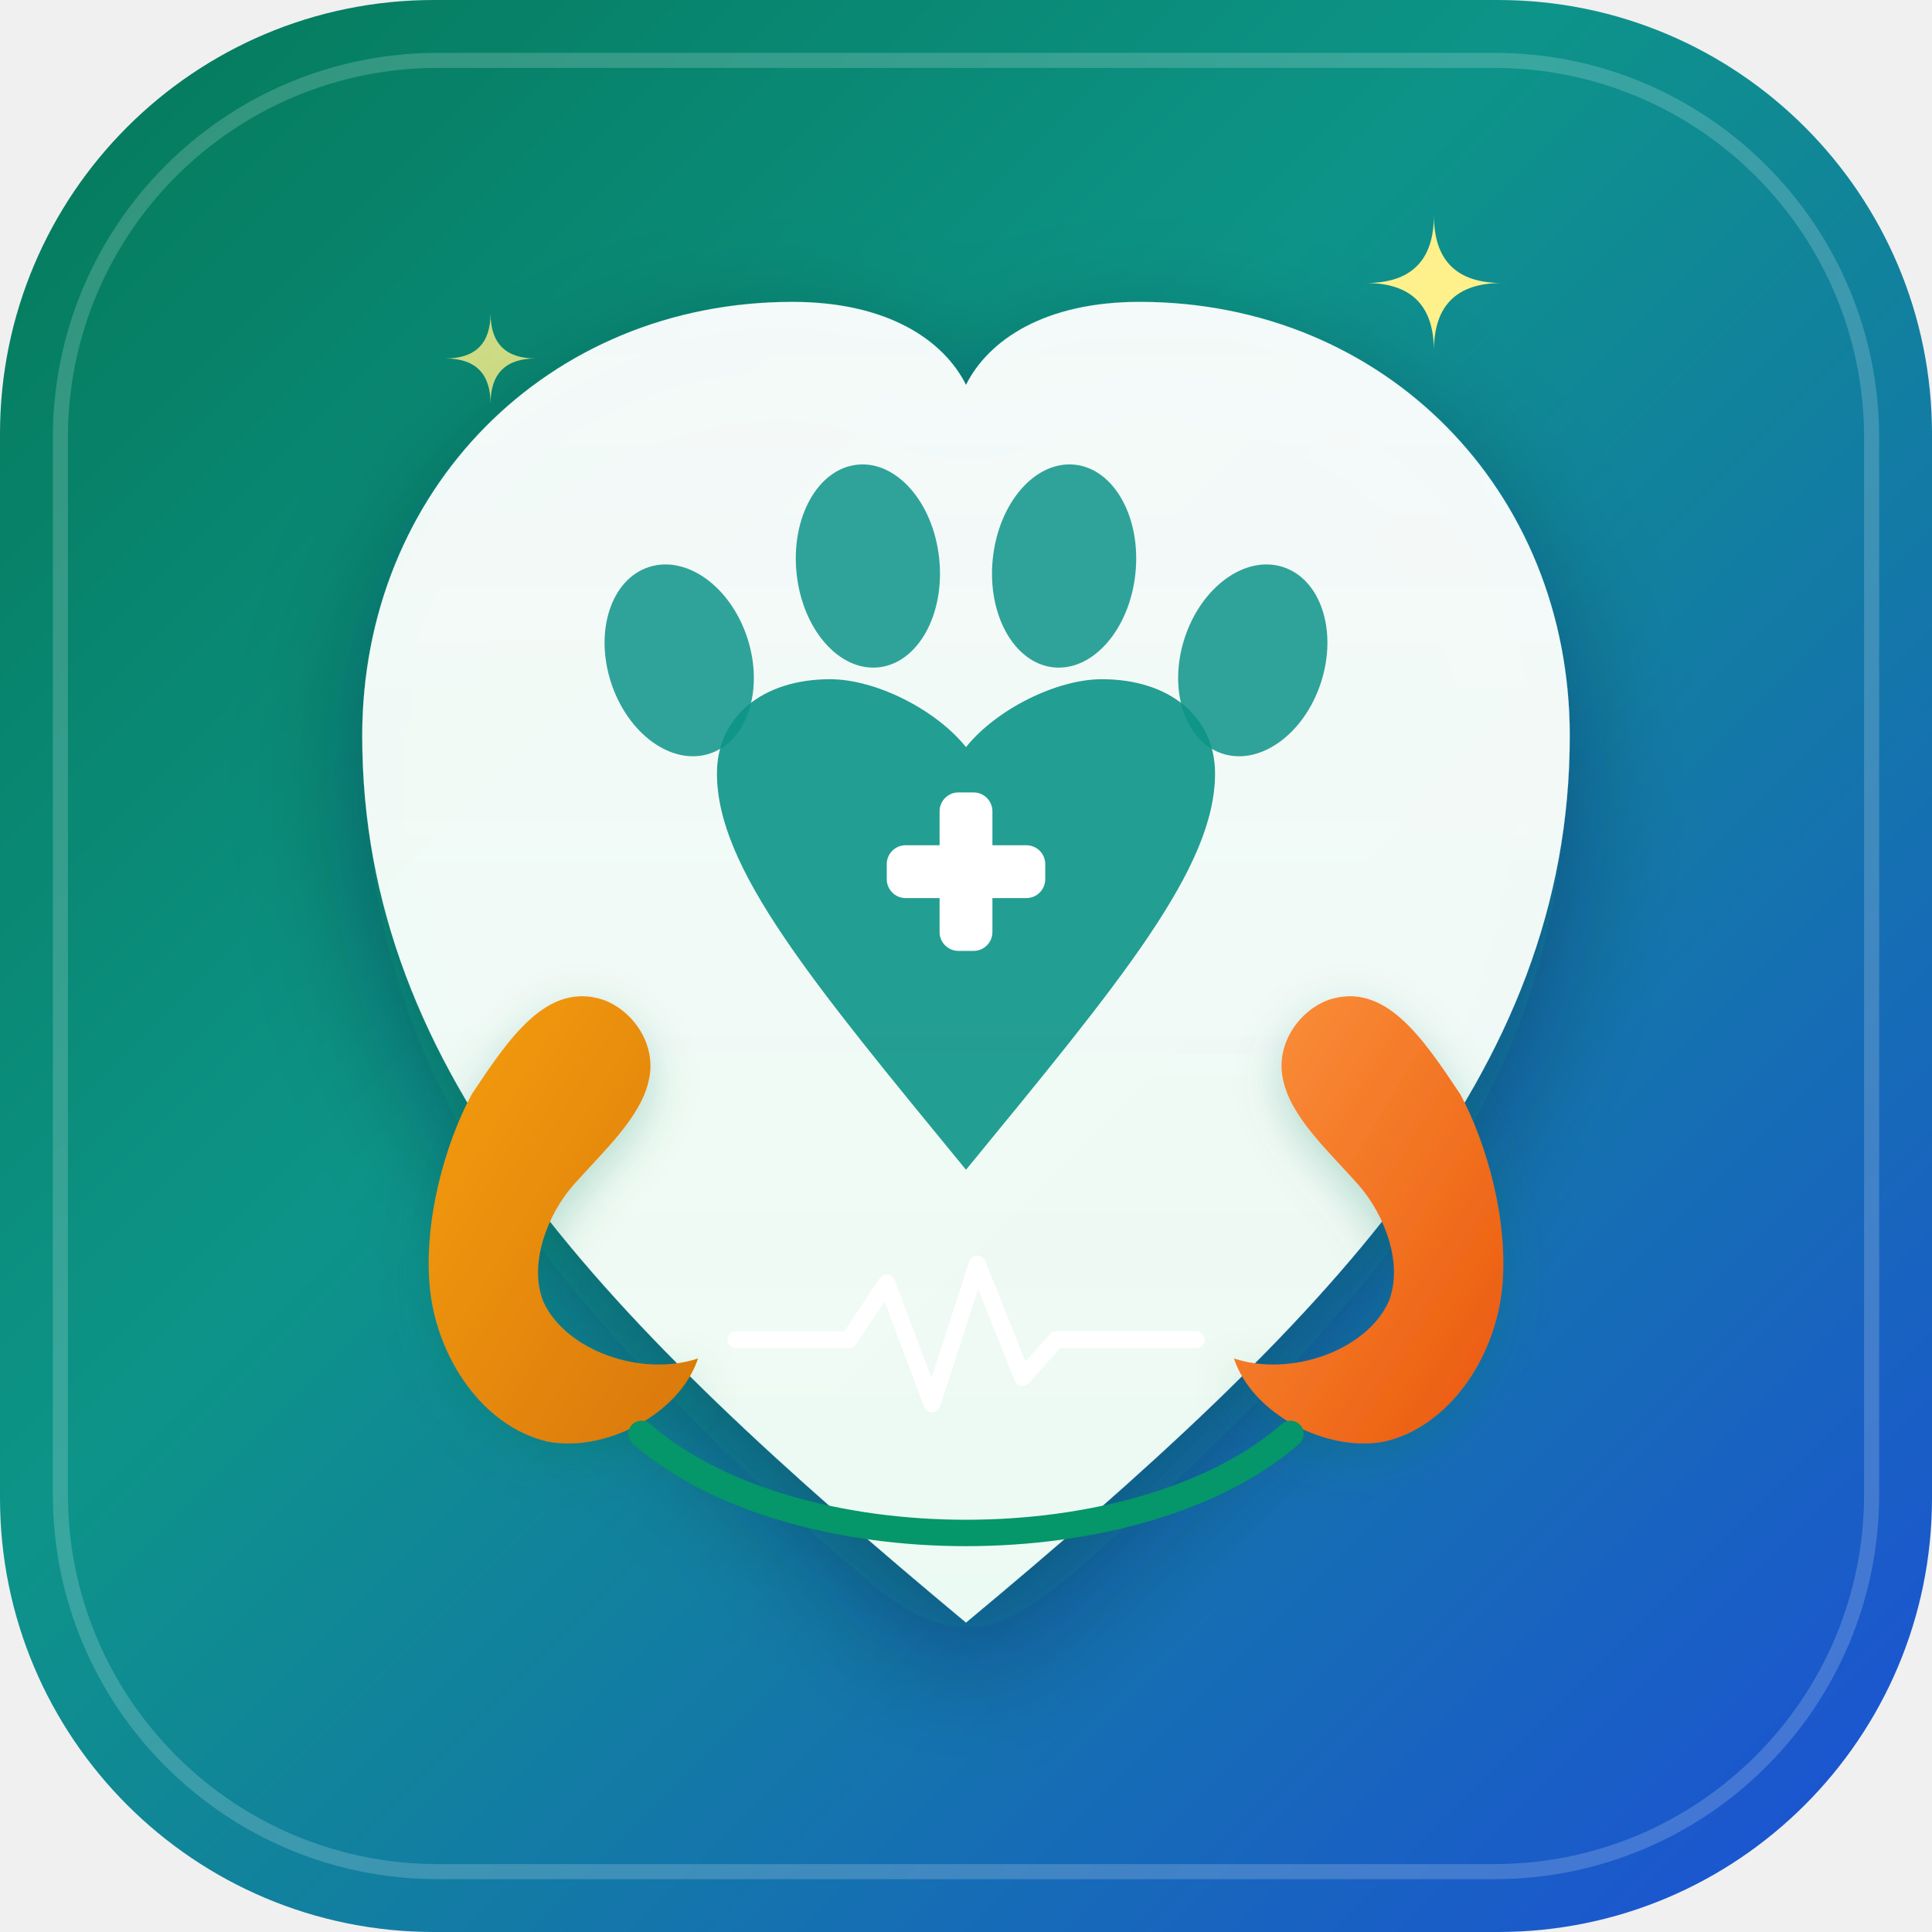
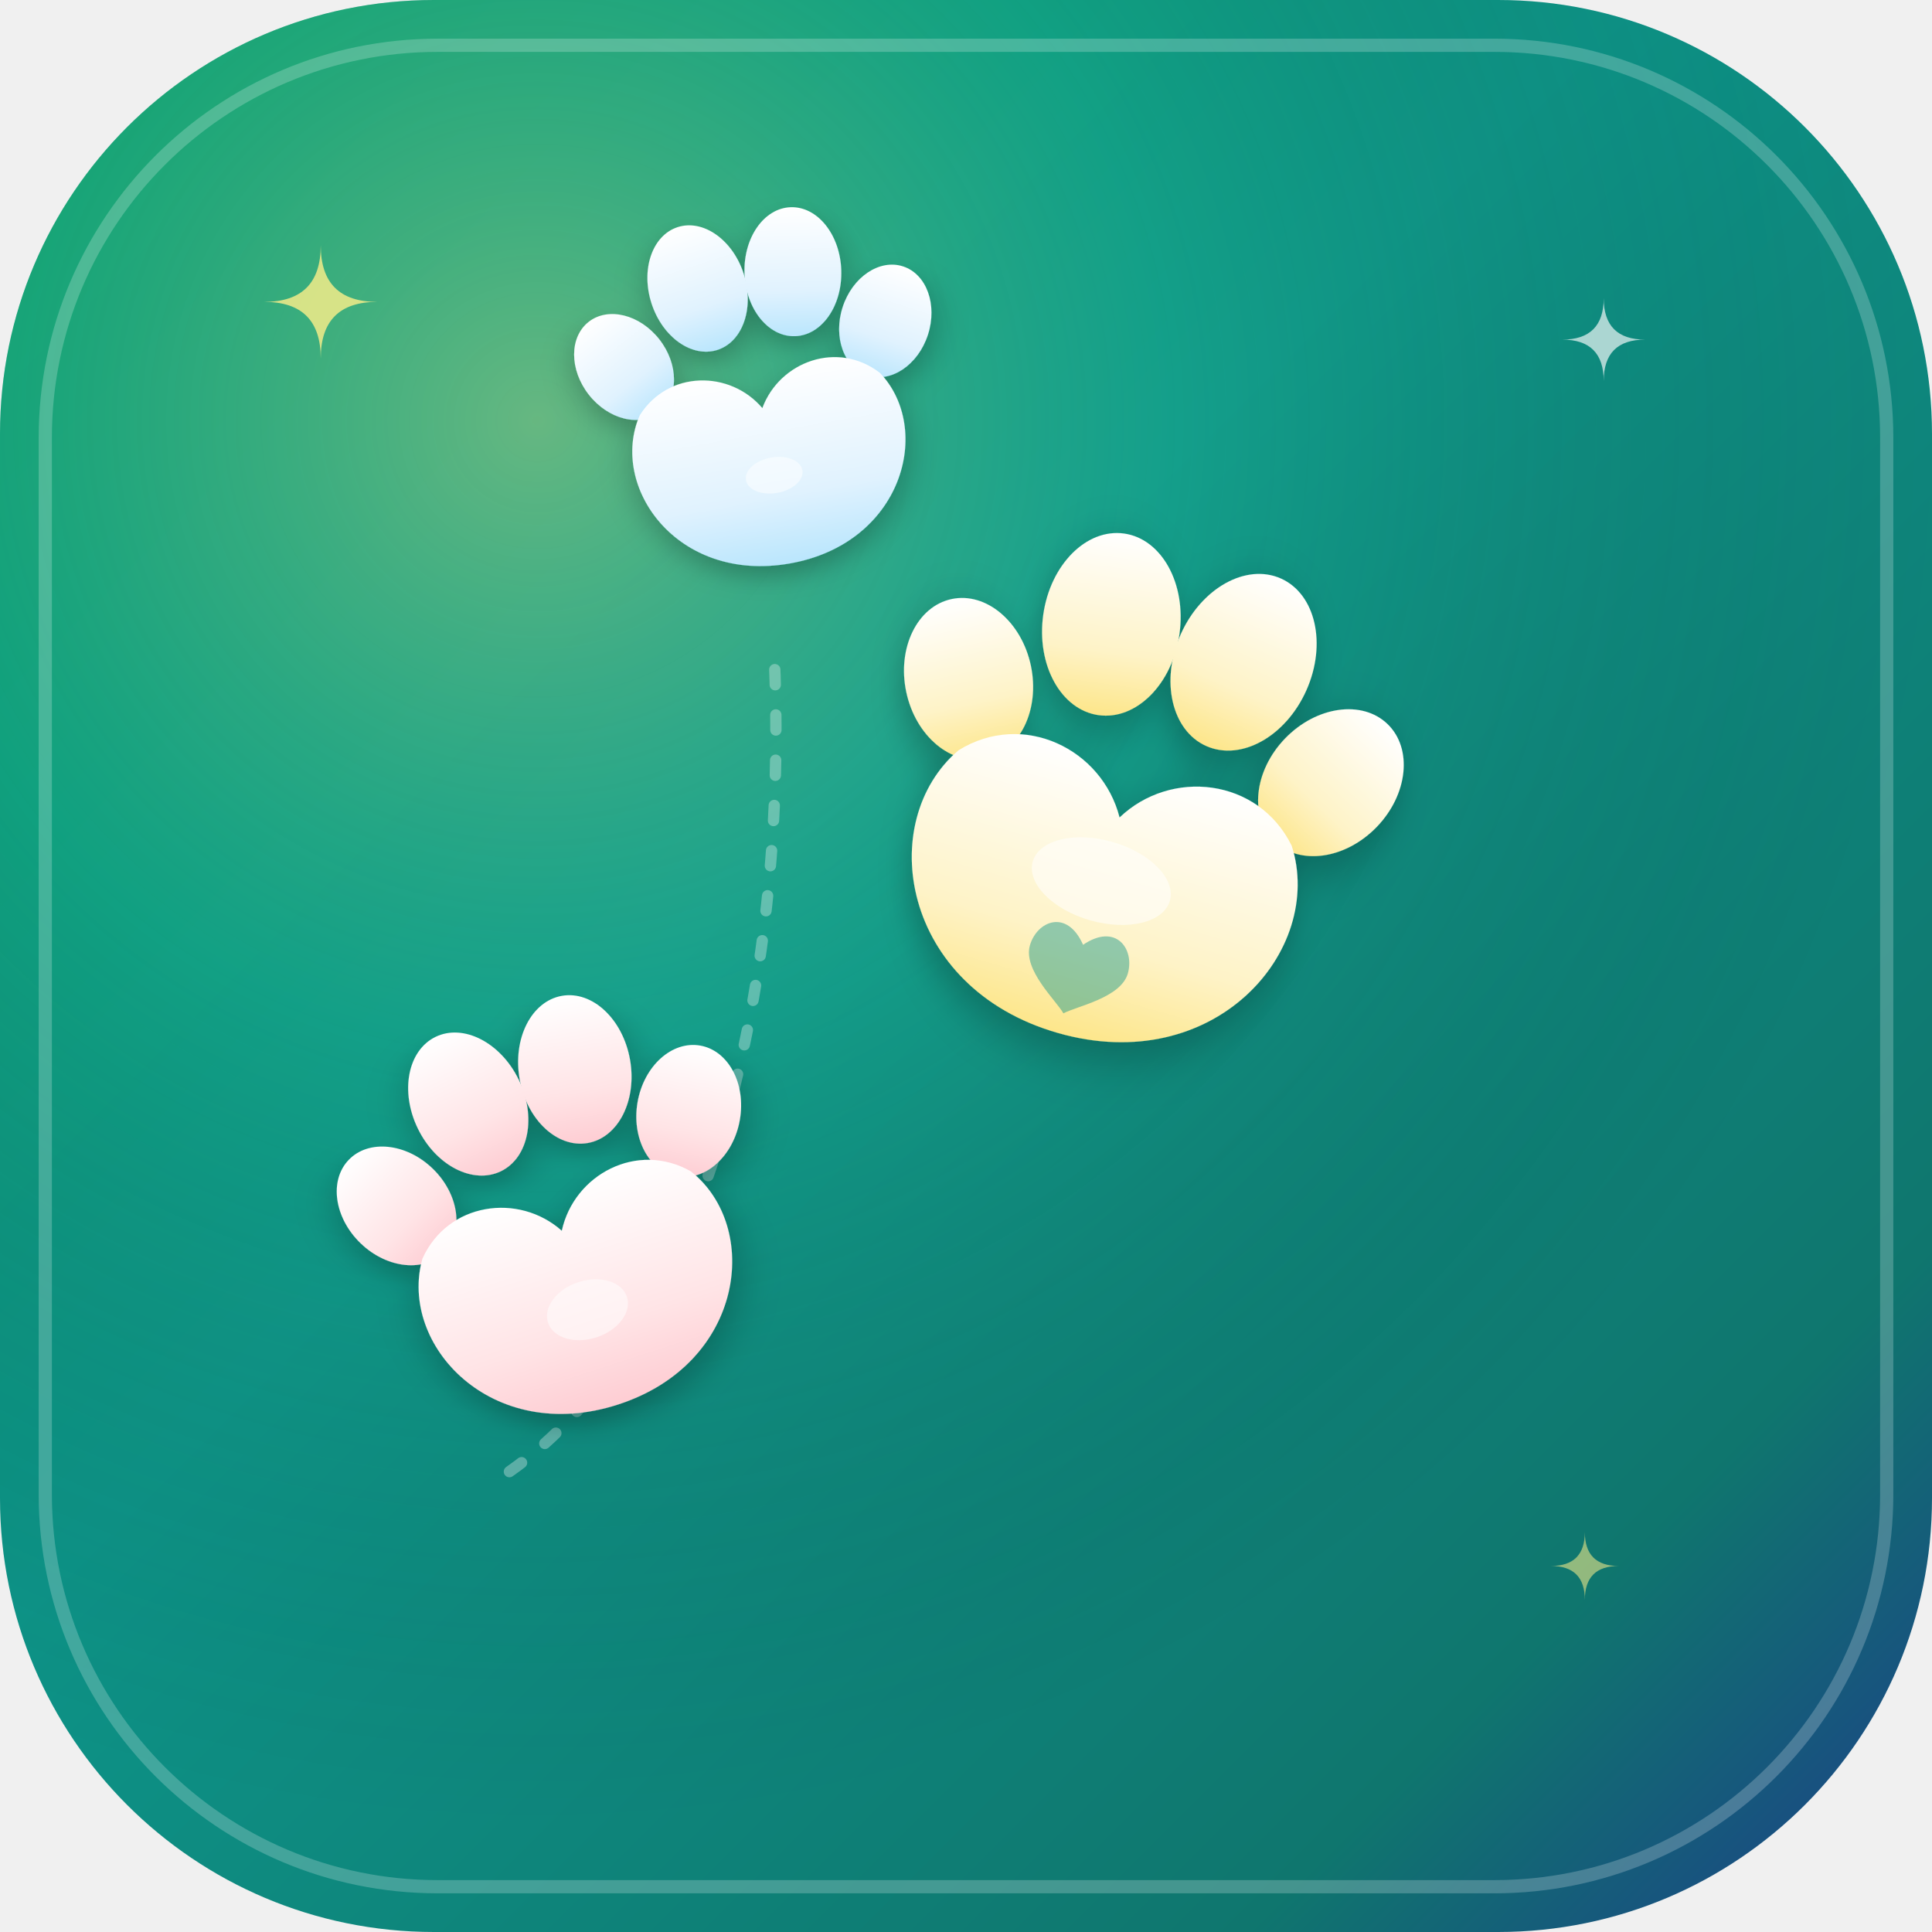
<svg xmlns="http://www.w3.org/2000/svg" viewBox="0 0 512 512" width="512" height="512">
  <defs>
    <linearGradient id="bgGrad" x1="0%" y1="0%" x2="100%" y2="100%">
-       <stop offset="0%" stop-color="#047857" />
-       <stop offset="40%" stop-color="#0d9488" />
-       <stop offset="100%" stop-color="#1d4ed8" />
+       <stop offset="0%" stop-color="#059669" />
+       <stop offset="42%" stop-color="#0d9488" />
+       <stop offset="82%" stop-color="#0f766e" />
+       <stop offset="100%" stop-color="#1e3a8a" />
    </linearGradient>
-     <linearGradient id="shieldGrad" x1="0%" y1="0%" x2="0%" y2="100%">
-       <stop offset="0%" stop-color="#ffffff" stop-opacity="0.95" />
-       <stop offset="100%" stop-color="#f0fdf4" stop-opacity="0.98" />
+     <radialGradient id="warmGlow" cx="28%" cy="22%" r="72%">
+       <stop offset="0%" stop-color="#fef08a" stop-opacity="0.38" />
+       <stop offset="45%" stop-color="#34d399" stop-opacity="0.18" />
+       <stop offset="100%" stop-color="#000000" stop-opacity="0" />
+     </radialGradient>
+     <linearGradient id="paw1Grad" x1="0%" y1="0%" x2="0%" y2="100%">
+       <stop offset="0%" stop-color="#ffffff" />
+       <stop offset="65%" stop-color="#fef3c7" />
+       <stop offset="100%" stop-color="#fde68a" />
    </linearGradient>
-     <linearGradient id="dogGrad" x1="0%" y1="0%" x2="100%" y2="100%">
-       <stop offset="0%" stop-color="#f59e0b" />
-       <stop offset="100%" stop-color="#d97706" />
+     <linearGradient id="paw2Grad" x1="0%" y1="0%" x2="0%" y2="100%">
+       <stop offset="0%" stop-color="#ffffff" />
+       <stop offset="65%" stop-color="#ffe4e6" />
+       <stop offset="100%" stop-color="#fecdd3" />
    </linearGradient>
-     <linearGradient id="catGrad" x1="0%" y1="0%" x2="100%" y2="100%">
-       <stop offset="0%" stop-color="#fb923c" />
-       <stop offset="100%" stop-color="#ea580c" />
+     <linearGradient id="paw3Grad" x1="0%" y1="0%" x2="0%" y2="100%">
+       <stop offset="0%" stop-color="#ffffff" />
+       <stop offset="65%" stop-color="#e0f2fe" />
+       <stop offset="100%" stop-color="#bae6fd" />
    </linearGradient>
-     <linearGradient id="crossGrad" x1="0%" y1="0%" x2="100%" y2="100%">
-       <stop offset="0%" stop-color="#10b981" />
-       <stop offset="100%" stop-color="#059669" />
-     </linearGradient>
-     <filter id="softShadow" x="-20%" y="-20%" width="140%" height="140%">
-       <feDropShadow dx="0" dy="12" stdDeviation="16" flood-color="#0f172a" flood-opacity="0.35" />
+     <filter id="pawShadow" x="-30%" y="-30%" width="160%" height="160%">
+       <feDropShadow dx="0" dy="10" stdDeviation="12" flood-color="#022c22" flood-opacity="0.5" />
+       <feDropShadow dx="0" dy="3" stdDeviation="4" flood-color="#000000" flood-opacity="0.25" />
    </filter>
-     <filter id="glow" x="-20%" y="-20%" width="140%" height="140%">
-       <feDropShadow dx="0" dy="4" stdDeviation="6" flood-color="#047857" flood-opacity="0.25" />
-     </filter>
+     <g id="single-paw">
+       <ellipse cx="-36" cy="-36" rx="12.5" ry="16" transform="rotate(-28 -36 -36)" />
+       <ellipse cx="-12" cy="-54" rx="13.5" ry="18" transform="rotate(-8 -12 -54)" />
+       <ellipse cx="15" cy="-54" rx="13.5" ry="18" transform="rotate(8 15 -54)" />
+       <ellipse cx="38" cy="-36" rx="12.5" ry="16" transform="rotate(28 38 -36)" />
+       <path d="M 0,26 C -32,26 -46,-4 -34,-22 C -24,-33 -7,-30 0,-18 C 7,-30 24,-33 34,-22 C 46,-4 32,26 0,26 Z" />
+     </g>
  </defs>
  <rect width="512" height="512" rx="115" fill="url(#bgGrad)" />
-   <rect x="16" y="16" width="480" height="480" rx="100" fill="none" stroke="#ffffff" stroke-opacity="0.18" stroke-width="4" />
-   <g filter="url(#softShadow)">
-     <path d="M 256,430 C 160,350 96,285 96,195 C 96,130 145,80 210,80 C 235,80 250,90 256,102 C 262,90 277,80 302,80 C 367,80 416,130 416,195 C 416,285 352,350 256,430 Z" fill="url(#shieldGrad)" />
+   <rect width="512" height="512" rx="115" fill="url(#warmGlow)" />
+   <rect x="12" y="12" width="488" height="488" rx="104" fill="none" stroke="#ffffff" stroke-width="3.5" stroke-opacity="0.22" />
+   <g fill="#fef08a" opacity="0.8" transform="translate(85, 80)">
+     <path d="M 0,-15 Q 0,0 15,0 Q 0,0 0,15 Q 0,0 -15,0 Q 0,0 0,-15 Z" />
  </g>
-   <ellipse cx="180" cy="175" rx="19" ry="26" transform="rotate(-18 180 175)" fill="#0d9488" fill-opacity="0.85" />
-   <ellipse cx="230" cy="150" rx="19" ry="27" transform="rotate(-6 230 150)" fill="#0d9488" fill-opacity="0.85" />
-   <ellipse cx="282" cy="150" rx="19" ry="27" transform="rotate(6 282 150)" fill="#0d9488" fill-opacity="0.85" />
-   <ellipse cx="332" cy="175" rx="19" ry="26" transform="rotate(18 332 175)" fill="#0d9488" fill-opacity="0.85" />
-   <path d="M 256,310 C 215,260 190,230 190,205 C 190,190 202,180 220,180 C 232,180 248,188 256,198 C 264,188 280,180 292,180 C 310,180 322,190 322,205 C 322,230 297,260 256,310 Z" fill="#0d9488" fill-opacity="0.9" />
-   <g fill="#ffffff">
-     <rect x="249" y="210" width="14" height="42" rx="5" />
-     <rect x="235" y="224" width="42" height="14" rx="5" />
+   <g fill="#ffffff" opacity="0.65" transform="translate(425, 90)">
+     <path d="M 0,-11 Q 0,0 11,0 Q 0,0 0,11 Q 0,0 -11,0 Q 0,0 0,-11 Z" />
  </g>
-   <path d="M 125,290 C 135,275 145,260 160,265 C 168,268 174,277 172,286 C 170,296 160,305 152,314 C 145,322 140,335 144,345 C 150,358 170,365 185,360 C 180,375 160,385 145,382 C 128,378 116,360 114,342 C 112,324 118,303 125,290 Z" fill="url(#dogGrad)" filter="url(#glow)" />
-   <path d="M 387,290 C 377,275 367,260 352,265 C 344,268 338,277 340,286 C 342,296 352,305 360,314 C 367,322 372,335 368,345 C 362,358 342,365 327,360 C 332,375 352,385 367,382 C 384,378 396,360 398,342 C 400,324 394,303 387,290 Z" fill="url(#catGrad)" filter="url(#glow)" />
-   <path d="M 170,380 C 210,415 302,415 342,380" fill="none" stroke="#059669" stroke-width="7" stroke-linecap="round" />
-   <path d="M 195,355 L 225,355 L 235,340 L 247,372 L 259,335 L 271,365 L 280,355 L 317,355" fill="none" stroke="#ffffff" stroke-width="4.5" stroke-linecap="round" stroke-linejoin="round" />
-   <g transform="translate(380, 75)" fill="#fef08a">
-     <path d="M 0,-18 Q 0,0 18,0 Q 0,0 0,18 Q 0,0 -18,0 Q 0,0 0,-18 Z" />
+   <g fill="#fef08a" opacity="0.55" transform="translate(420, 415)">
+     <path d="M 0,-9 Q 0,0 9,0 Q 0,0 0,9 Q 0,0 -9,0 Q 0,0 0,-9 Z" />
  </g>
-   <g transform="translate(130, 95)" fill="#fef08a" opacity="0.8">
-     <path d="M 0,-12 Q 0,0 12,0 Q 0,0 0,12 Q 0,0 -12,0 Q 0,0 0,-12 Z" />
+   <path d="M 135,390 C 185,355 210,265 205,170" fill="none" stroke="#ffffff" stroke-width="3" stroke-dasharray="4,8" stroke-linecap="round" opacity="0.32" />
+   <g filter="url(#pawShadow)" transform="translate(155, 345) rotate(-18) scale(1.1)" fill="url(#paw2Grad)">
+     <use href="#single-paw" />
+     <ellipse cx="0" cy="2" rx="10" ry="7" fill="#ffffff" opacity="0.5" />
+   </g>
+   <g filter="url(#pawShadow)" transform="translate(290, 240) rotate(16) scale(1.35)" fill="url(#paw1Grad)">
+     <use href="#single-paw" />
+     <path d="M 0,8 C -5,2 -10,6 -10,11 C -10,16 -2,20 0,22 C 2,20 10,16 10,11 C 10,6 5,2 0,8 Z" fill="#0d9488" opacity="0.45" />
+     <ellipse cx="0" cy="-5" rx="14" ry="8" fill="#ffffff" opacity="0.55" />
+   </g>
+   <g filter="url(#pawShadow)" transform="translate(205, 125) rotate(-10) scale(0.95)" fill="url(#paw3Grad)">
+     <use href="#single-paw" />
+     <ellipse cx="0" cy="1" rx="8" ry="5" fill="#ffffff" opacity="0.5" />
  </g>
</svg>
